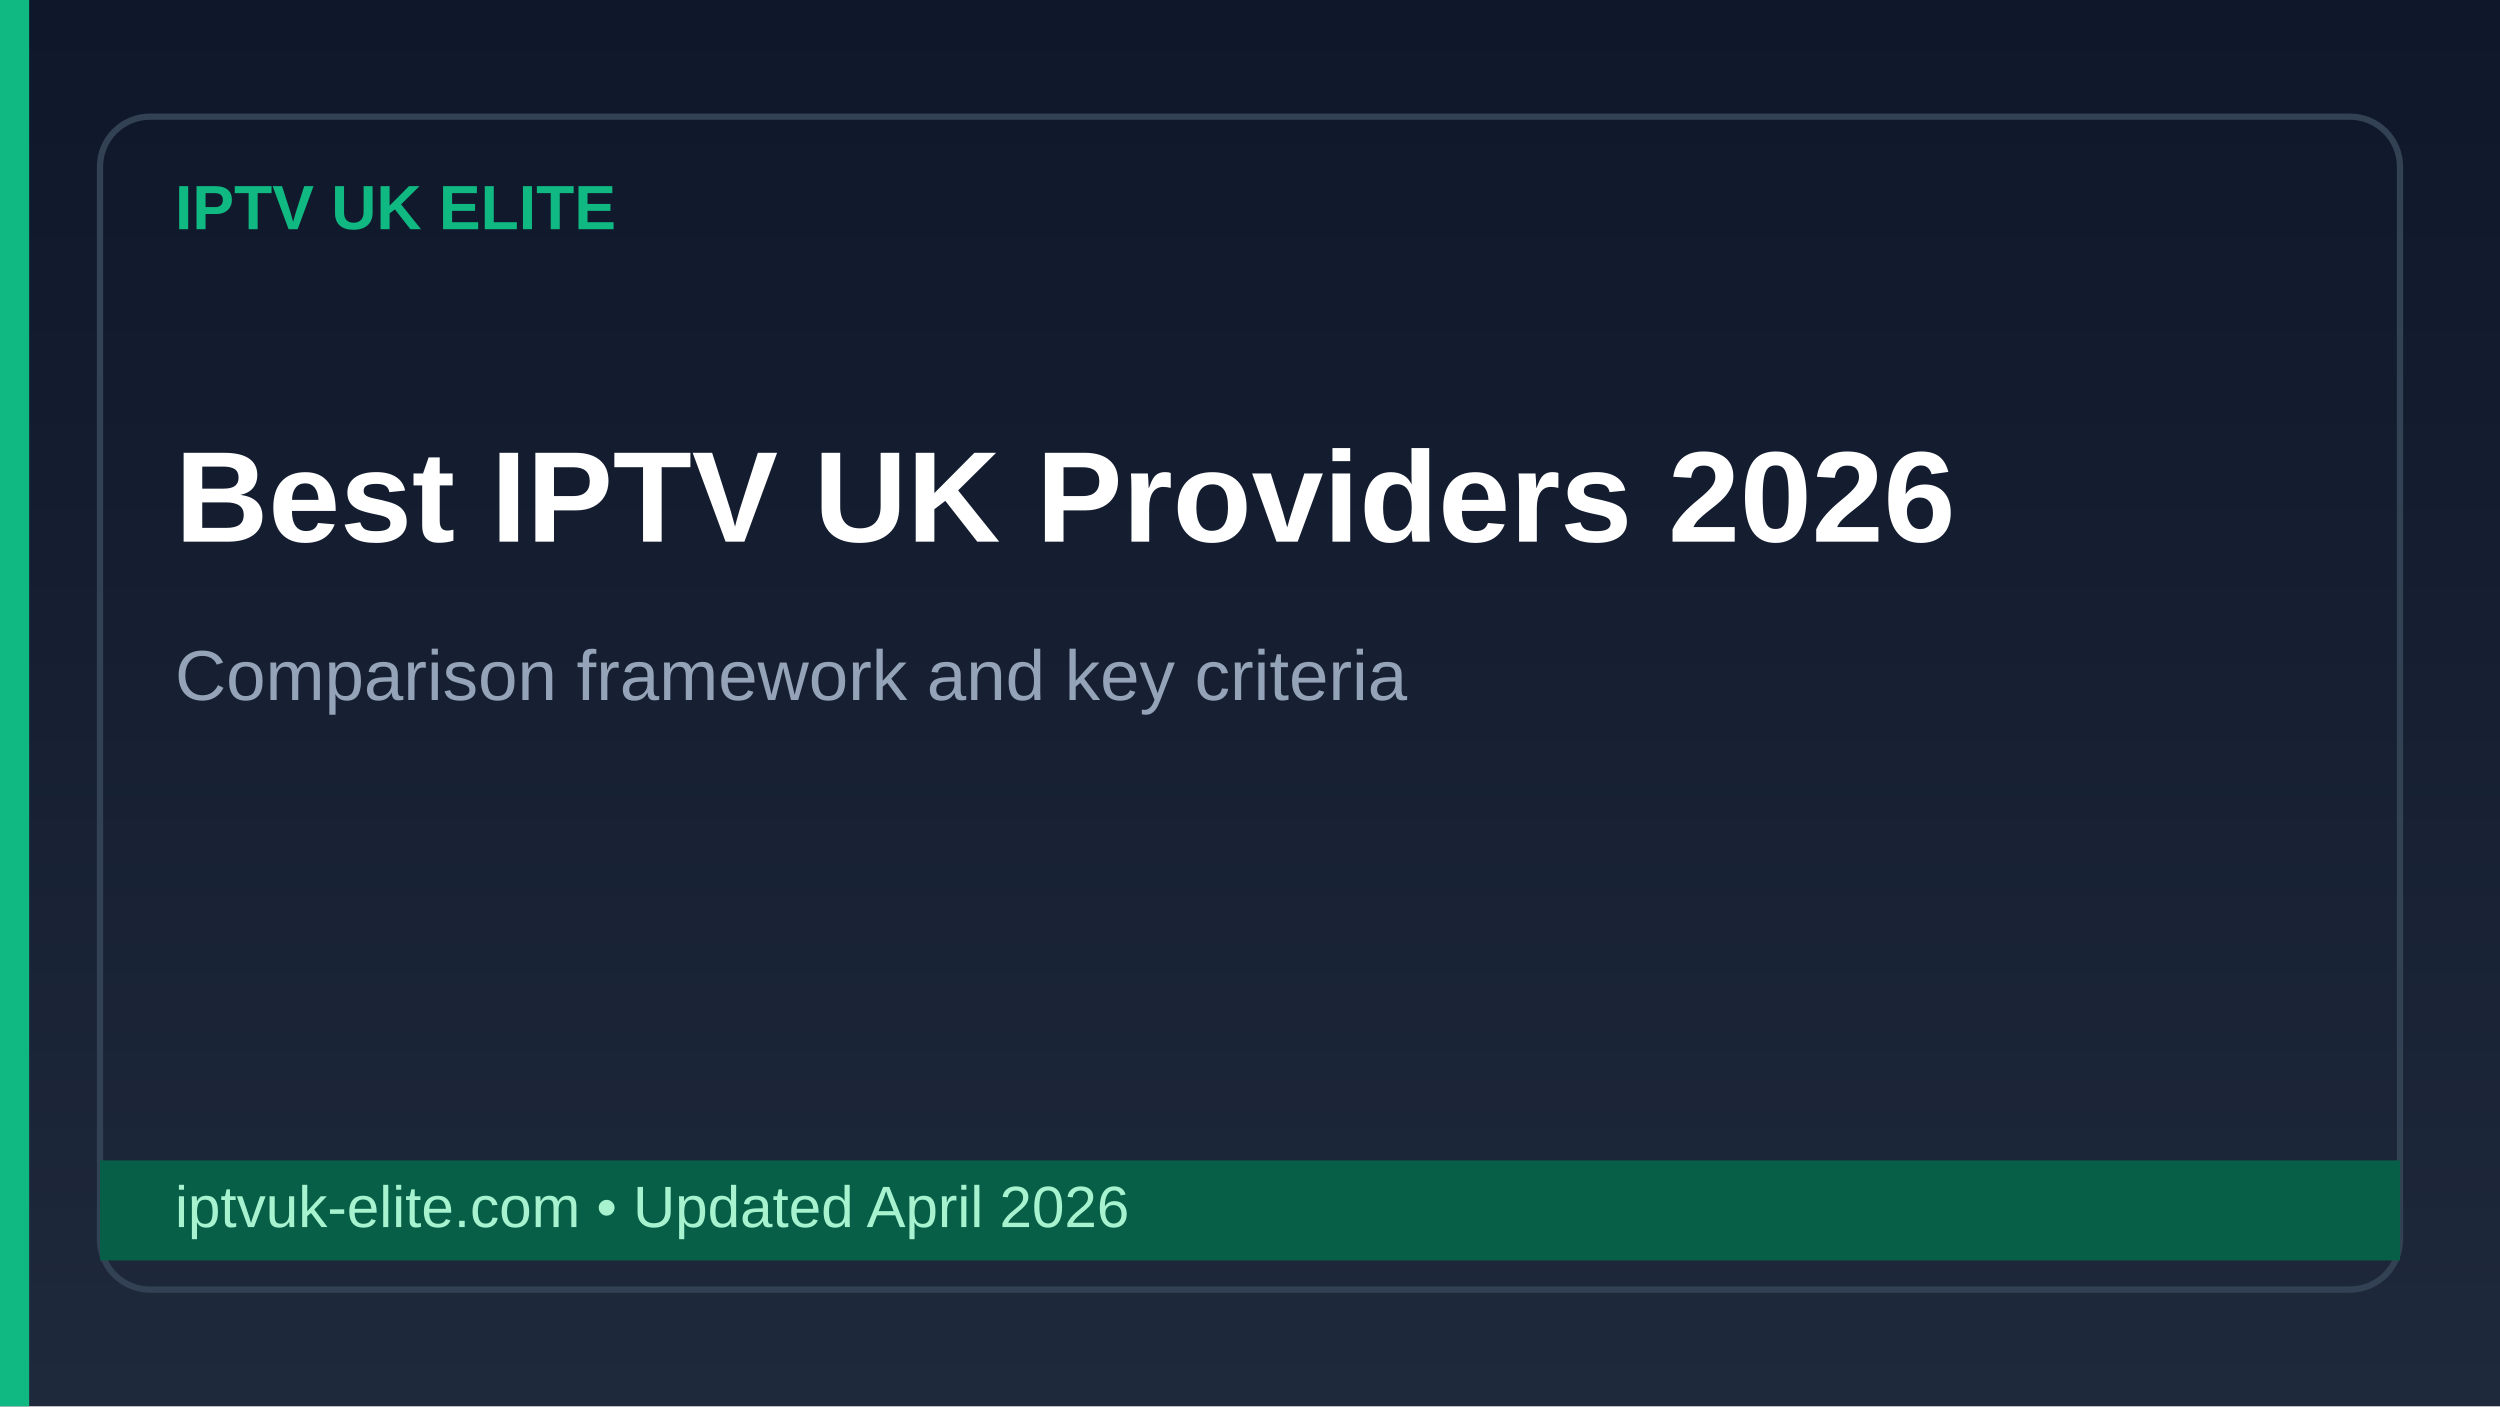
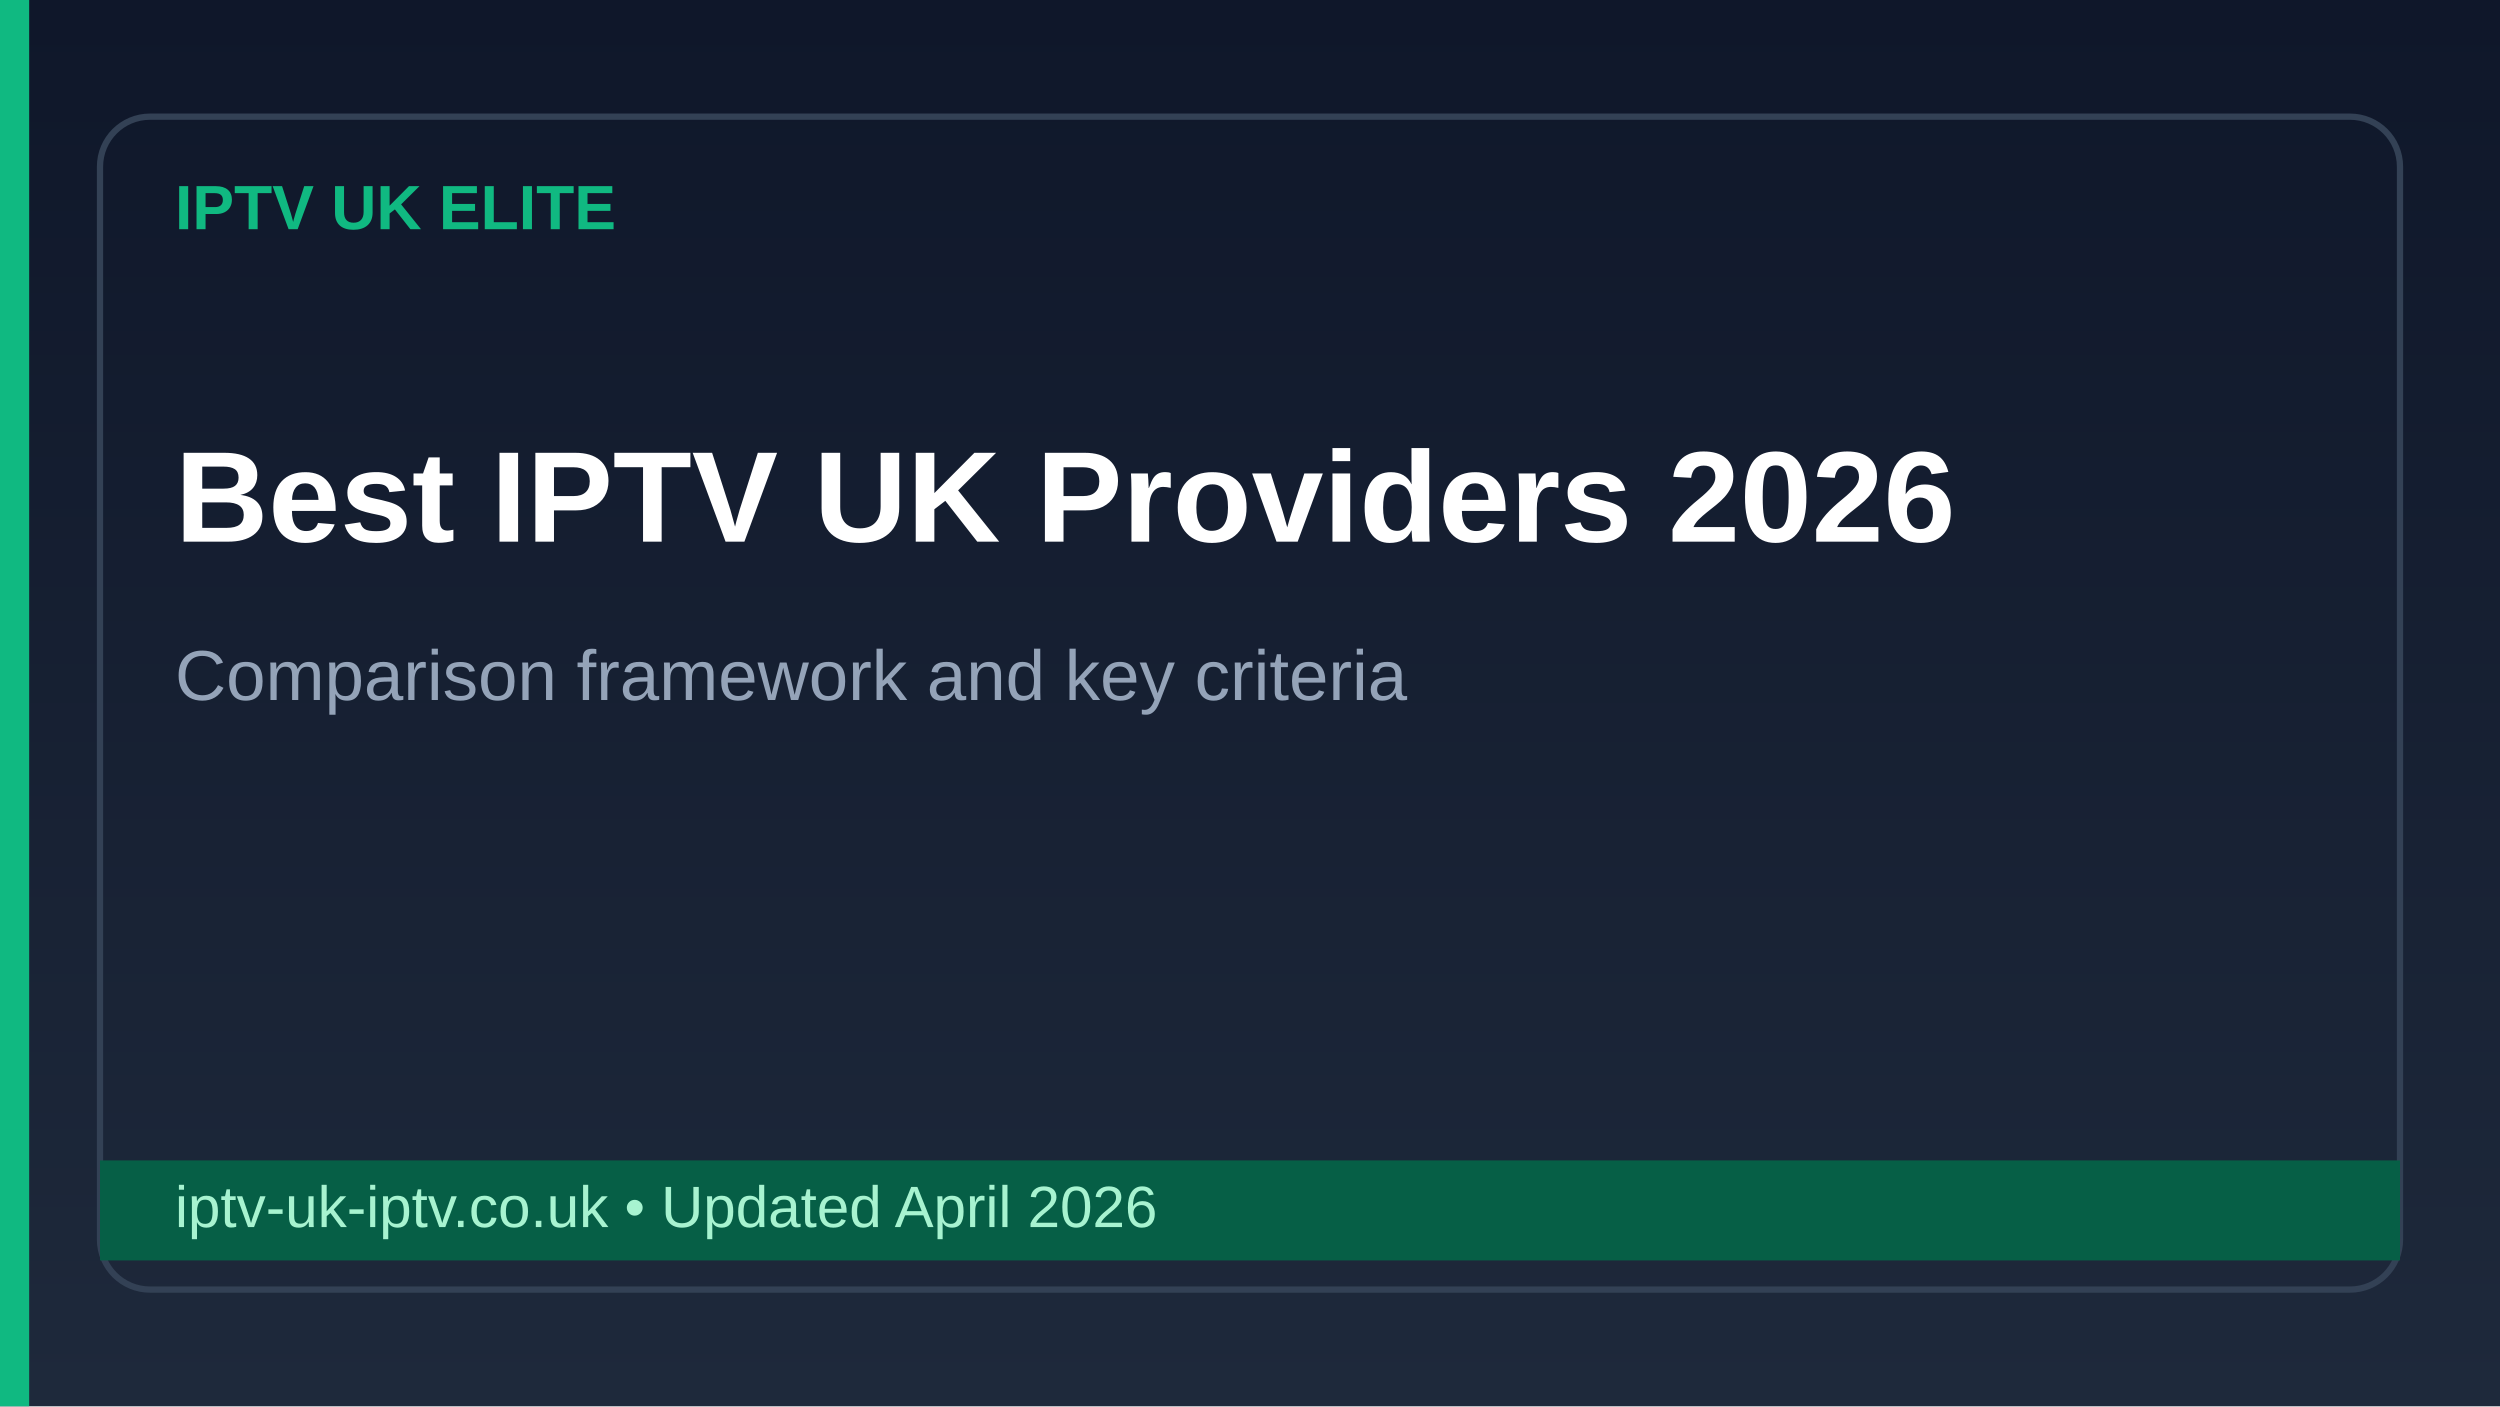
<svg xmlns="http://www.w3.org/2000/svg" width="1200" height="675" viewBox="0 0 1200 675">
  <defs>
    <linearGradient id="g" x1="0" y1="0" x2="0" y2="1">
      <stop offset="0%" stop-color="#0f172a" />
      <stop offset="100%" stop-color="#1e293b" />
    </linearGradient>
  </defs>
  <rect width="1200" height="675" fill="url(#g)" />
  <rect x="0" y="0" width="14" height="675" fill="#10b981" />
  <rect x="48" y="56" width="1104" height="563" rx="24" fill="none" stroke="#334155" stroke-width="3" />
  <text x="84" y="110" font-family="Arial,Helvetica,sans-serif" font-size="30" font-weight="700" fill="#10b981">IPTV UK ELITE</text>
  <text x="84" y="260" font-family="Arial,Helvetica,sans-serif" font-size="62" font-weight="800" fill="#ffffff">Best IPTV UK Providers 2026</text>
  <text x="84" y="336" font-family="Arial,Helvetica,sans-serif" font-size="34" fill="#94a3b8">Comparison framework and key criteria</text>
  <rect x="48" y="557" width="1104" height="48" fill="#065f46" />
-   <text x="84" y="589" font-family="Arial,Helvetica,sans-serif" font-size="28" fill="#a7f3d0">iptvuk-elite.com • Updated April 2026</text>
+   <text x="84" y="589" font-family="Arial,Helvetica,sans-serif" font-size="28" fill="#a7f3d0">iptv-uk-iptv.co.uk • Updated April 2026</text>
</svg>
